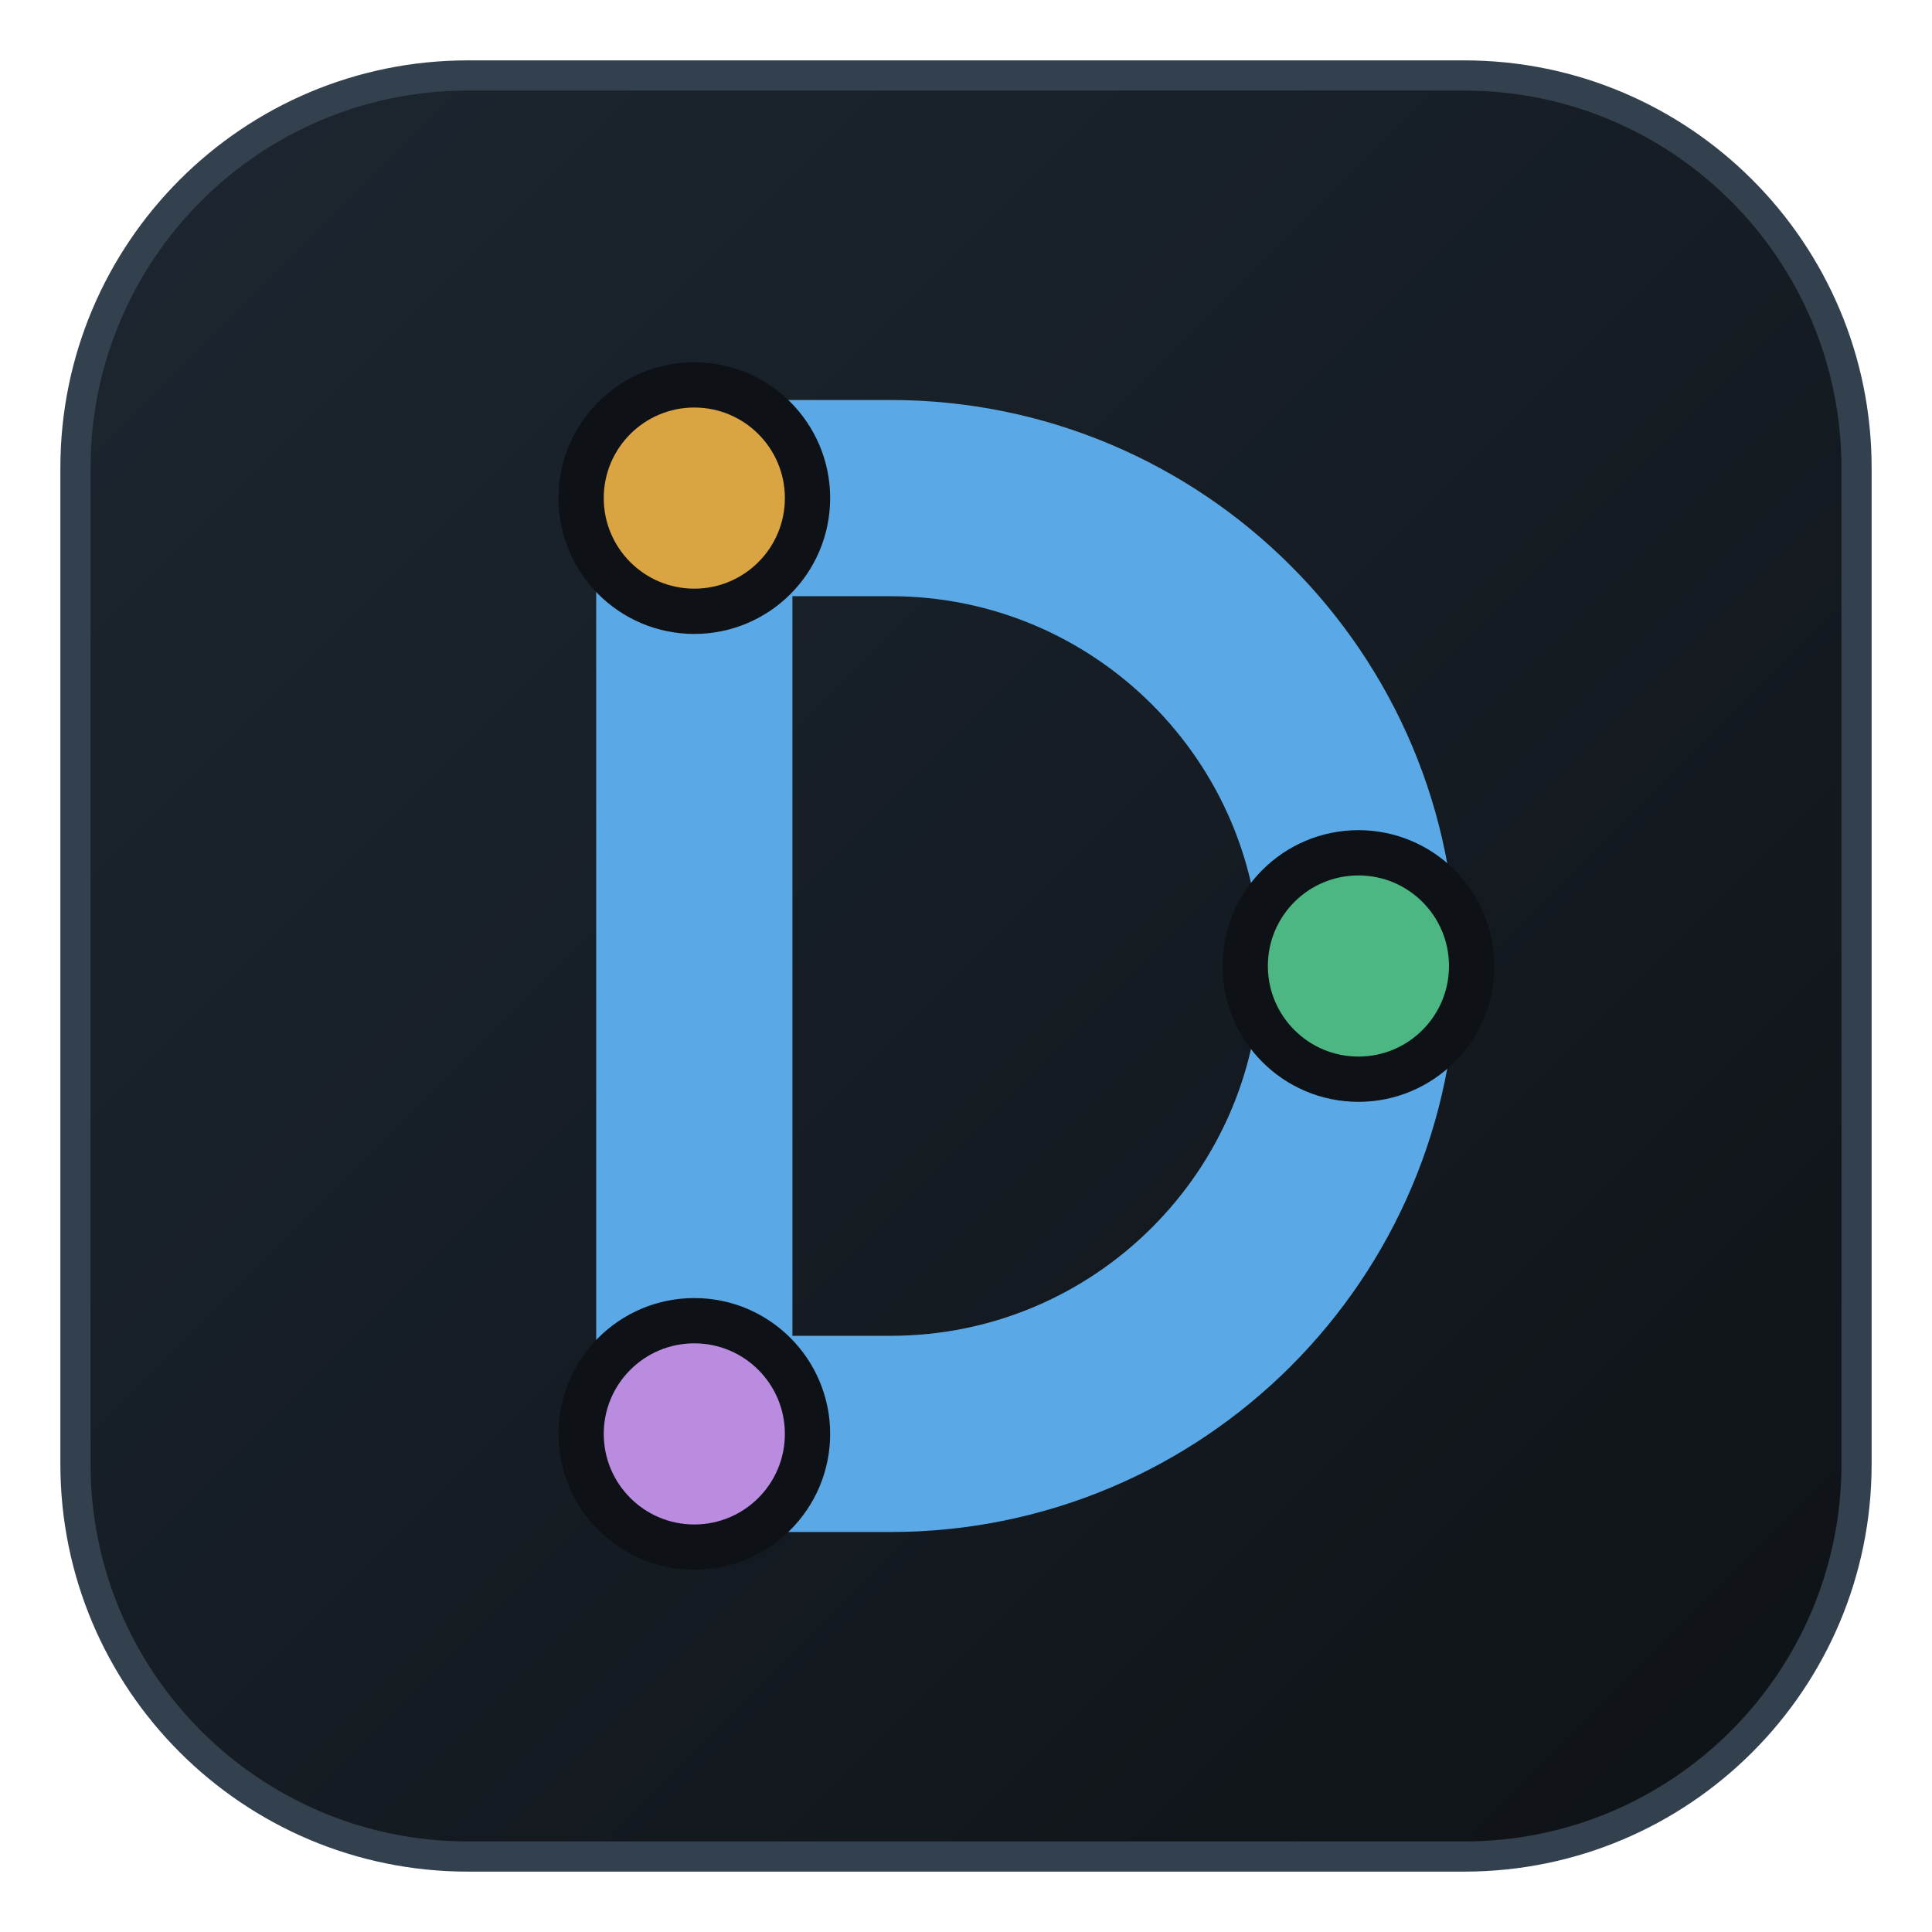
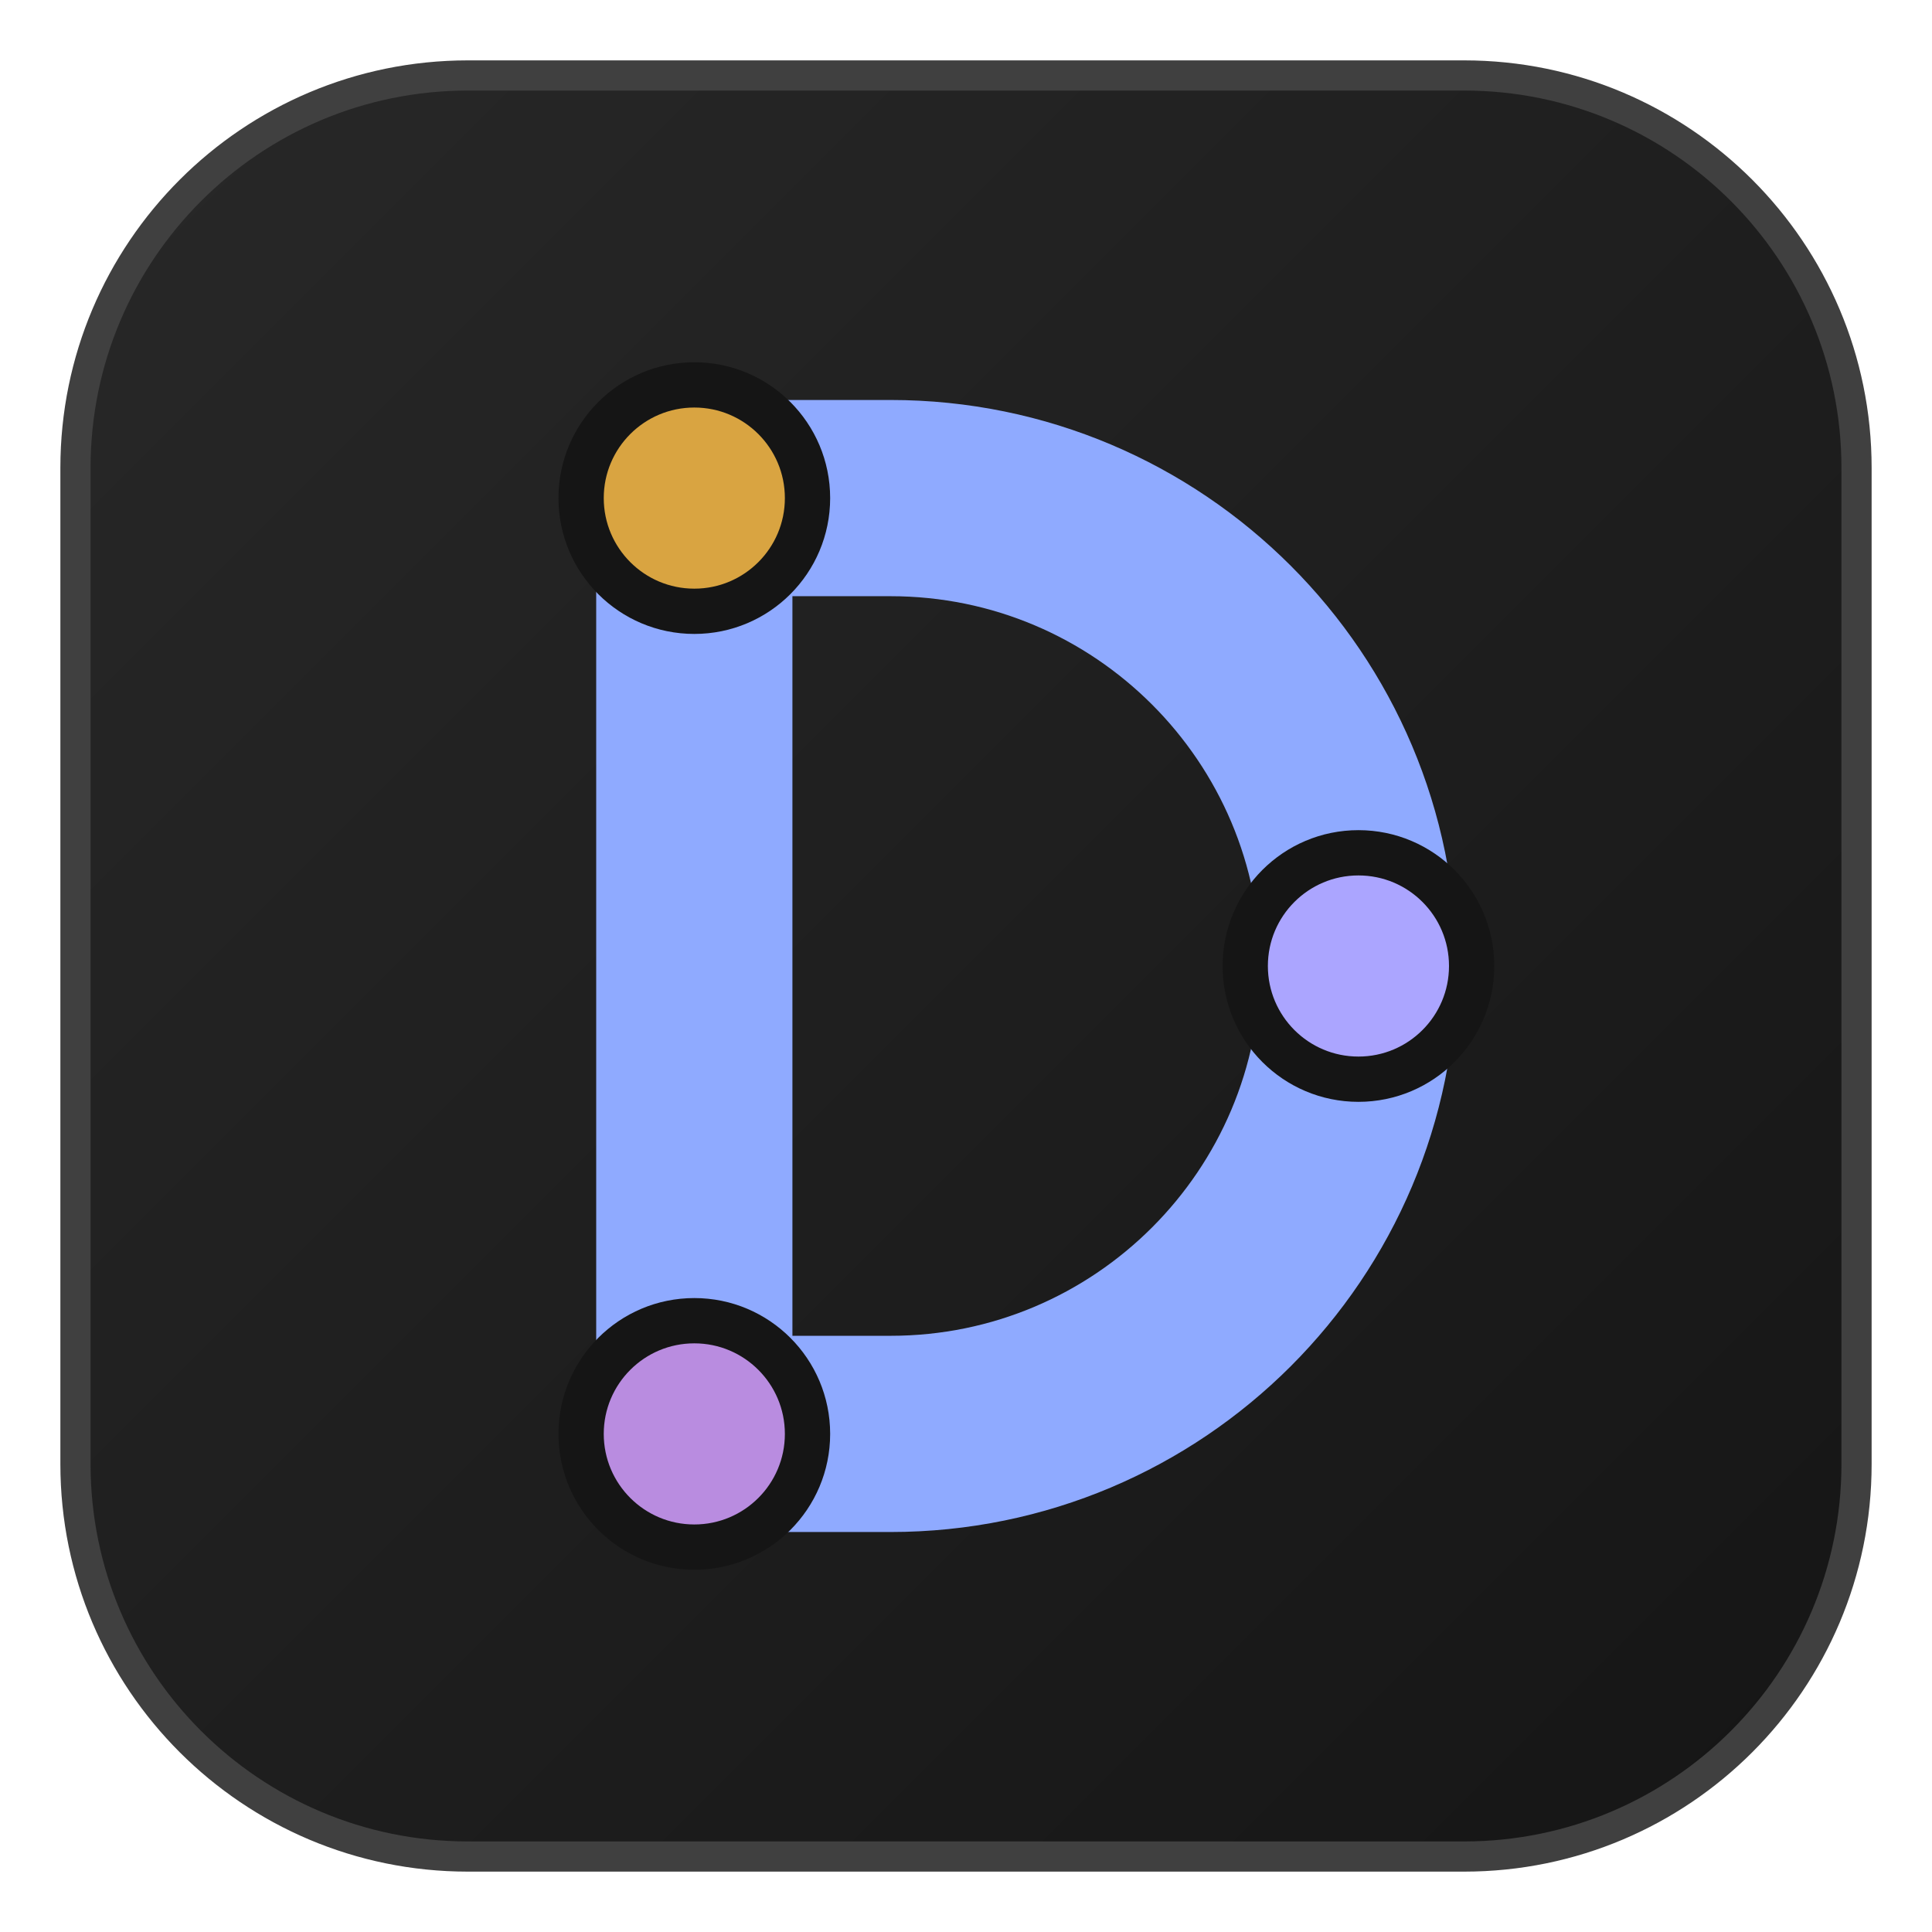
<svg xmlns="http://www.w3.org/2000/svg" width="256" height="256" viewBox="0 0 256 256">
  <defs>
    <linearGradient id="tile" x1="0" y1="0" x2="1" y2="1">
-       <stop offset="0" stop-color="#1D2731" />
-       <stop offset="1" stop-color="#0E1216" />
+       <stop offset="0" stop-color="#282828" />
+       <stop offset="1" stop-color="#151515" />
    </linearGradient>
  </defs>
-   <rect x="10" y="10" width="236" height="236" rx="52" fill="url(#tile)" stroke="#33404E" stroke-width="4" />
-   <path d="M92 66 v124" stroke="#5AA9E6" stroke-width="26" stroke-linecap="round" fill="none" />
-   <path d="M92 66 h26 a62 62 0 0 1 0 124 h-26" stroke="#5AA9E6" stroke-width="26" stroke-linecap="round" stroke-linejoin="round" fill="none" />
-   <circle cx="180" cy="128" r="15" fill="#4CB782" stroke="#0E1216" stroke-width="6" />
-   <circle cx="92" cy="66" r="15" fill="#D9A441" stroke="#0E1216" stroke-width="6" />
-   <circle cx="92" cy="190" r="15" fill="#B98CE0" stroke="#0E1216" stroke-width="6" />
+   <rect x="10" y="10" width="236" height="236" rx="52" fill="url(#tile)" stroke="#404040" stroke-width="4" />
+   <path d="M92 66 v124" stroke="#8FAAFF" stroke-width="26" stroke-linecap="round" fill="none" />
+   <path d="M92 66 h26 a62 62 0 0 1 0 124 h-26" stroke="#8FAAFF" stroke-width="26" stroke-linecap="round" stroke-linejoin="round" fill="none" />
+   <circle cx="180" cy="128" r="15" fill="#ABA5FF" stroke="#151515" stroke-width="6" />
+   <circle cx="92" cy="66" r="15" fill="#D9A441" stroke="#151515" stroke-width="6" />
+   <circle cx="92" cy="190" r="15" fill="#B98CE0" stroke="#151515" stroke-width="6" />
</svg>
